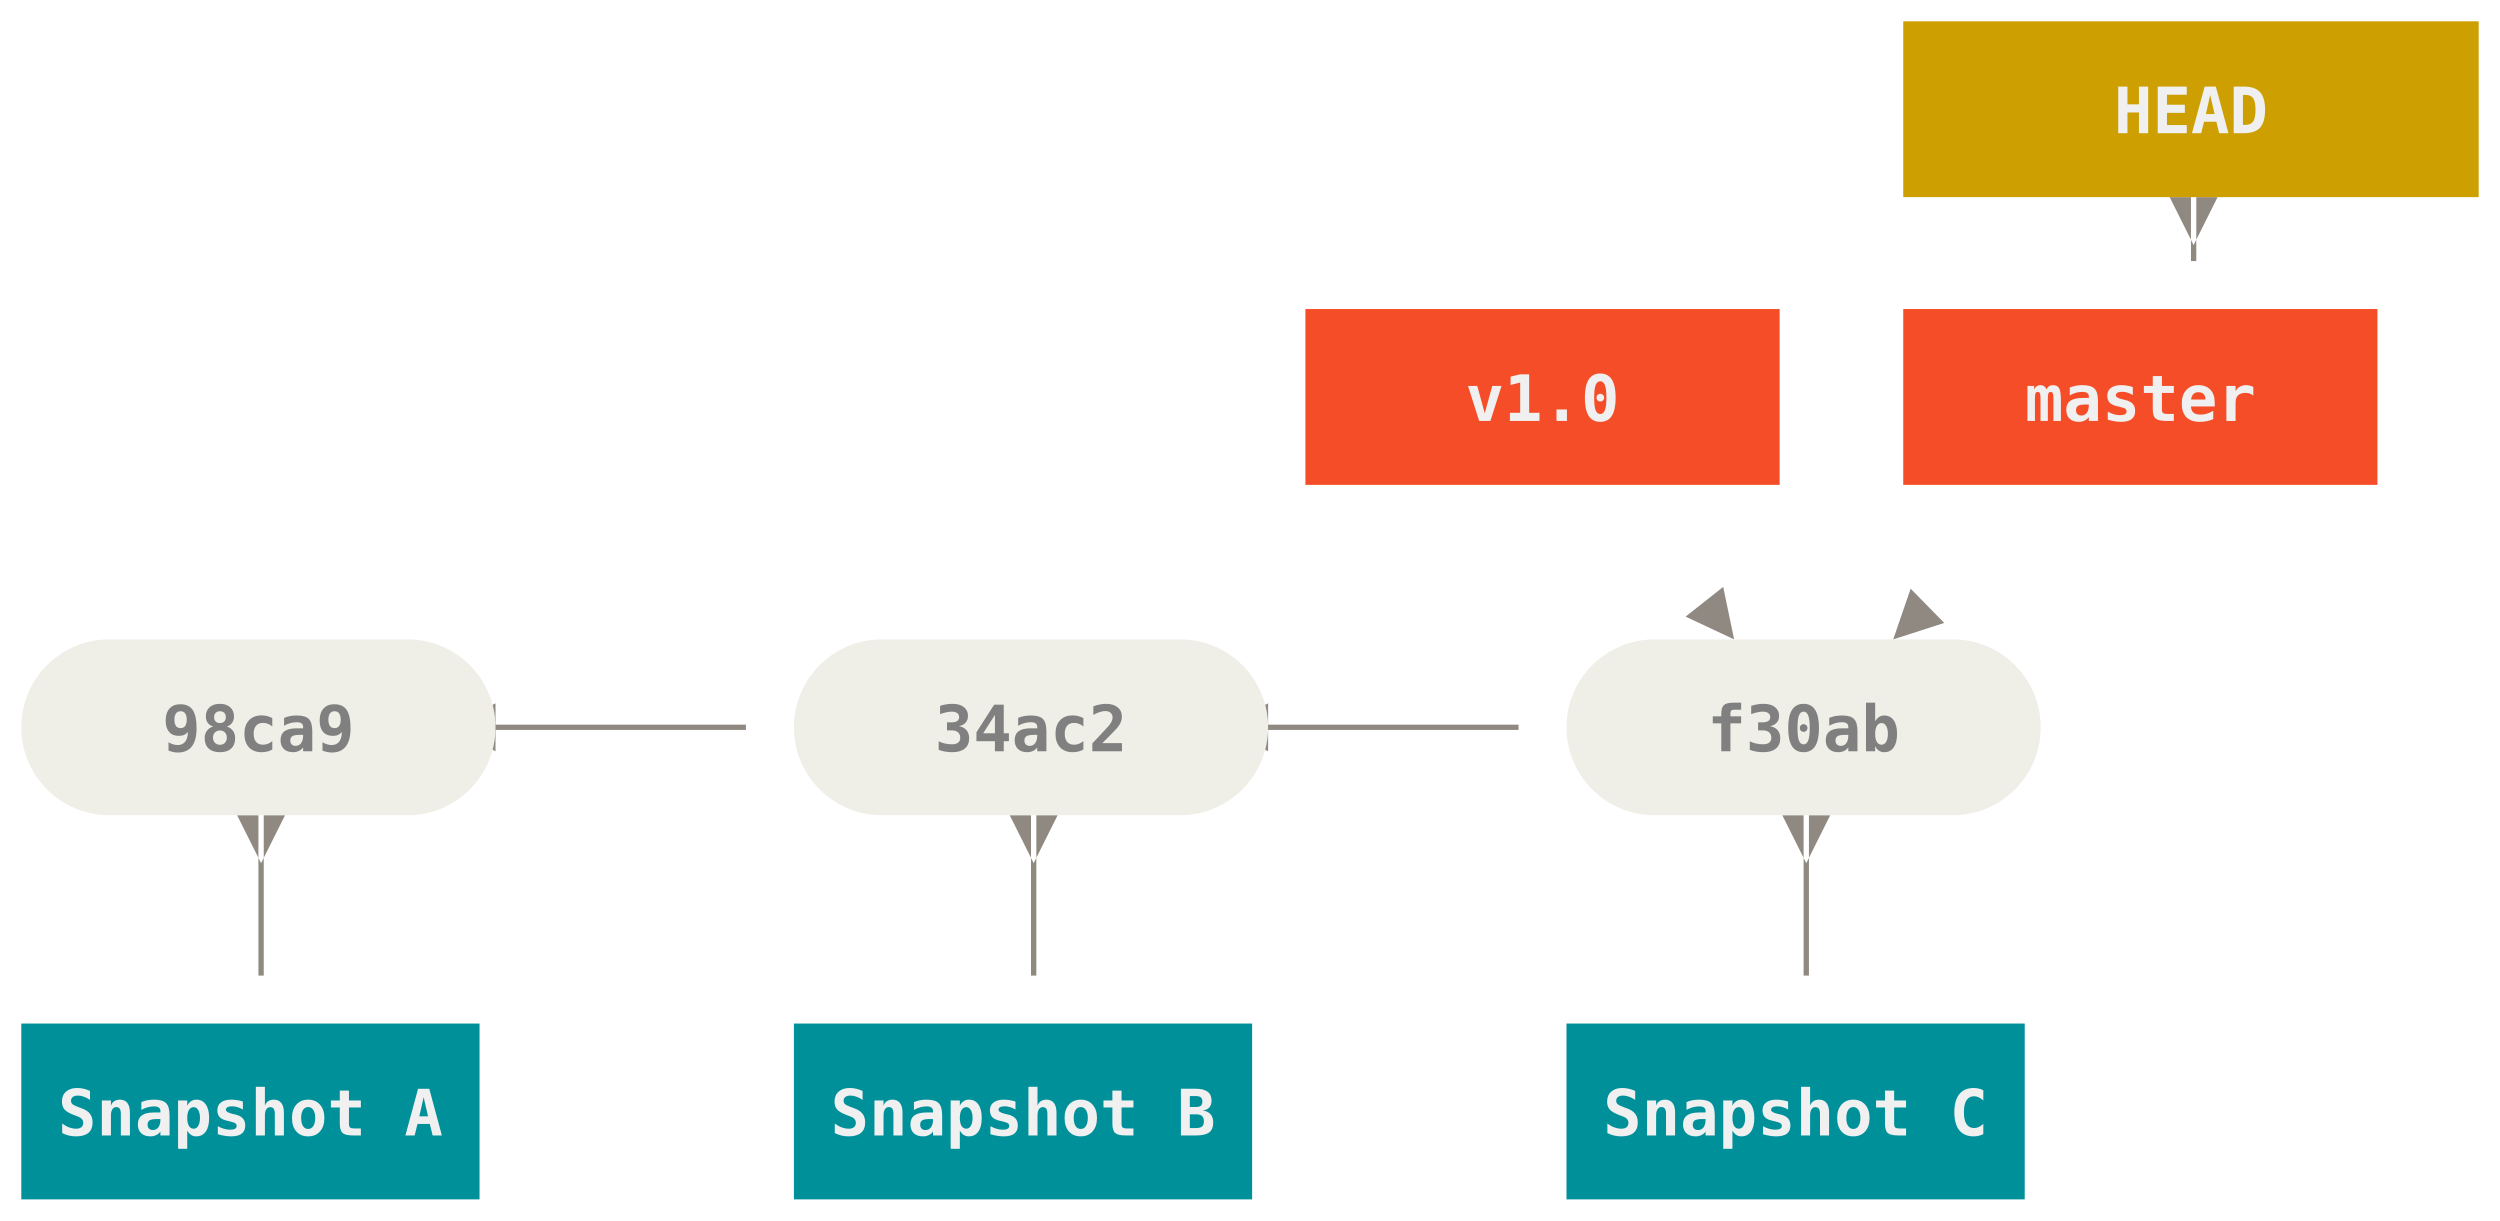
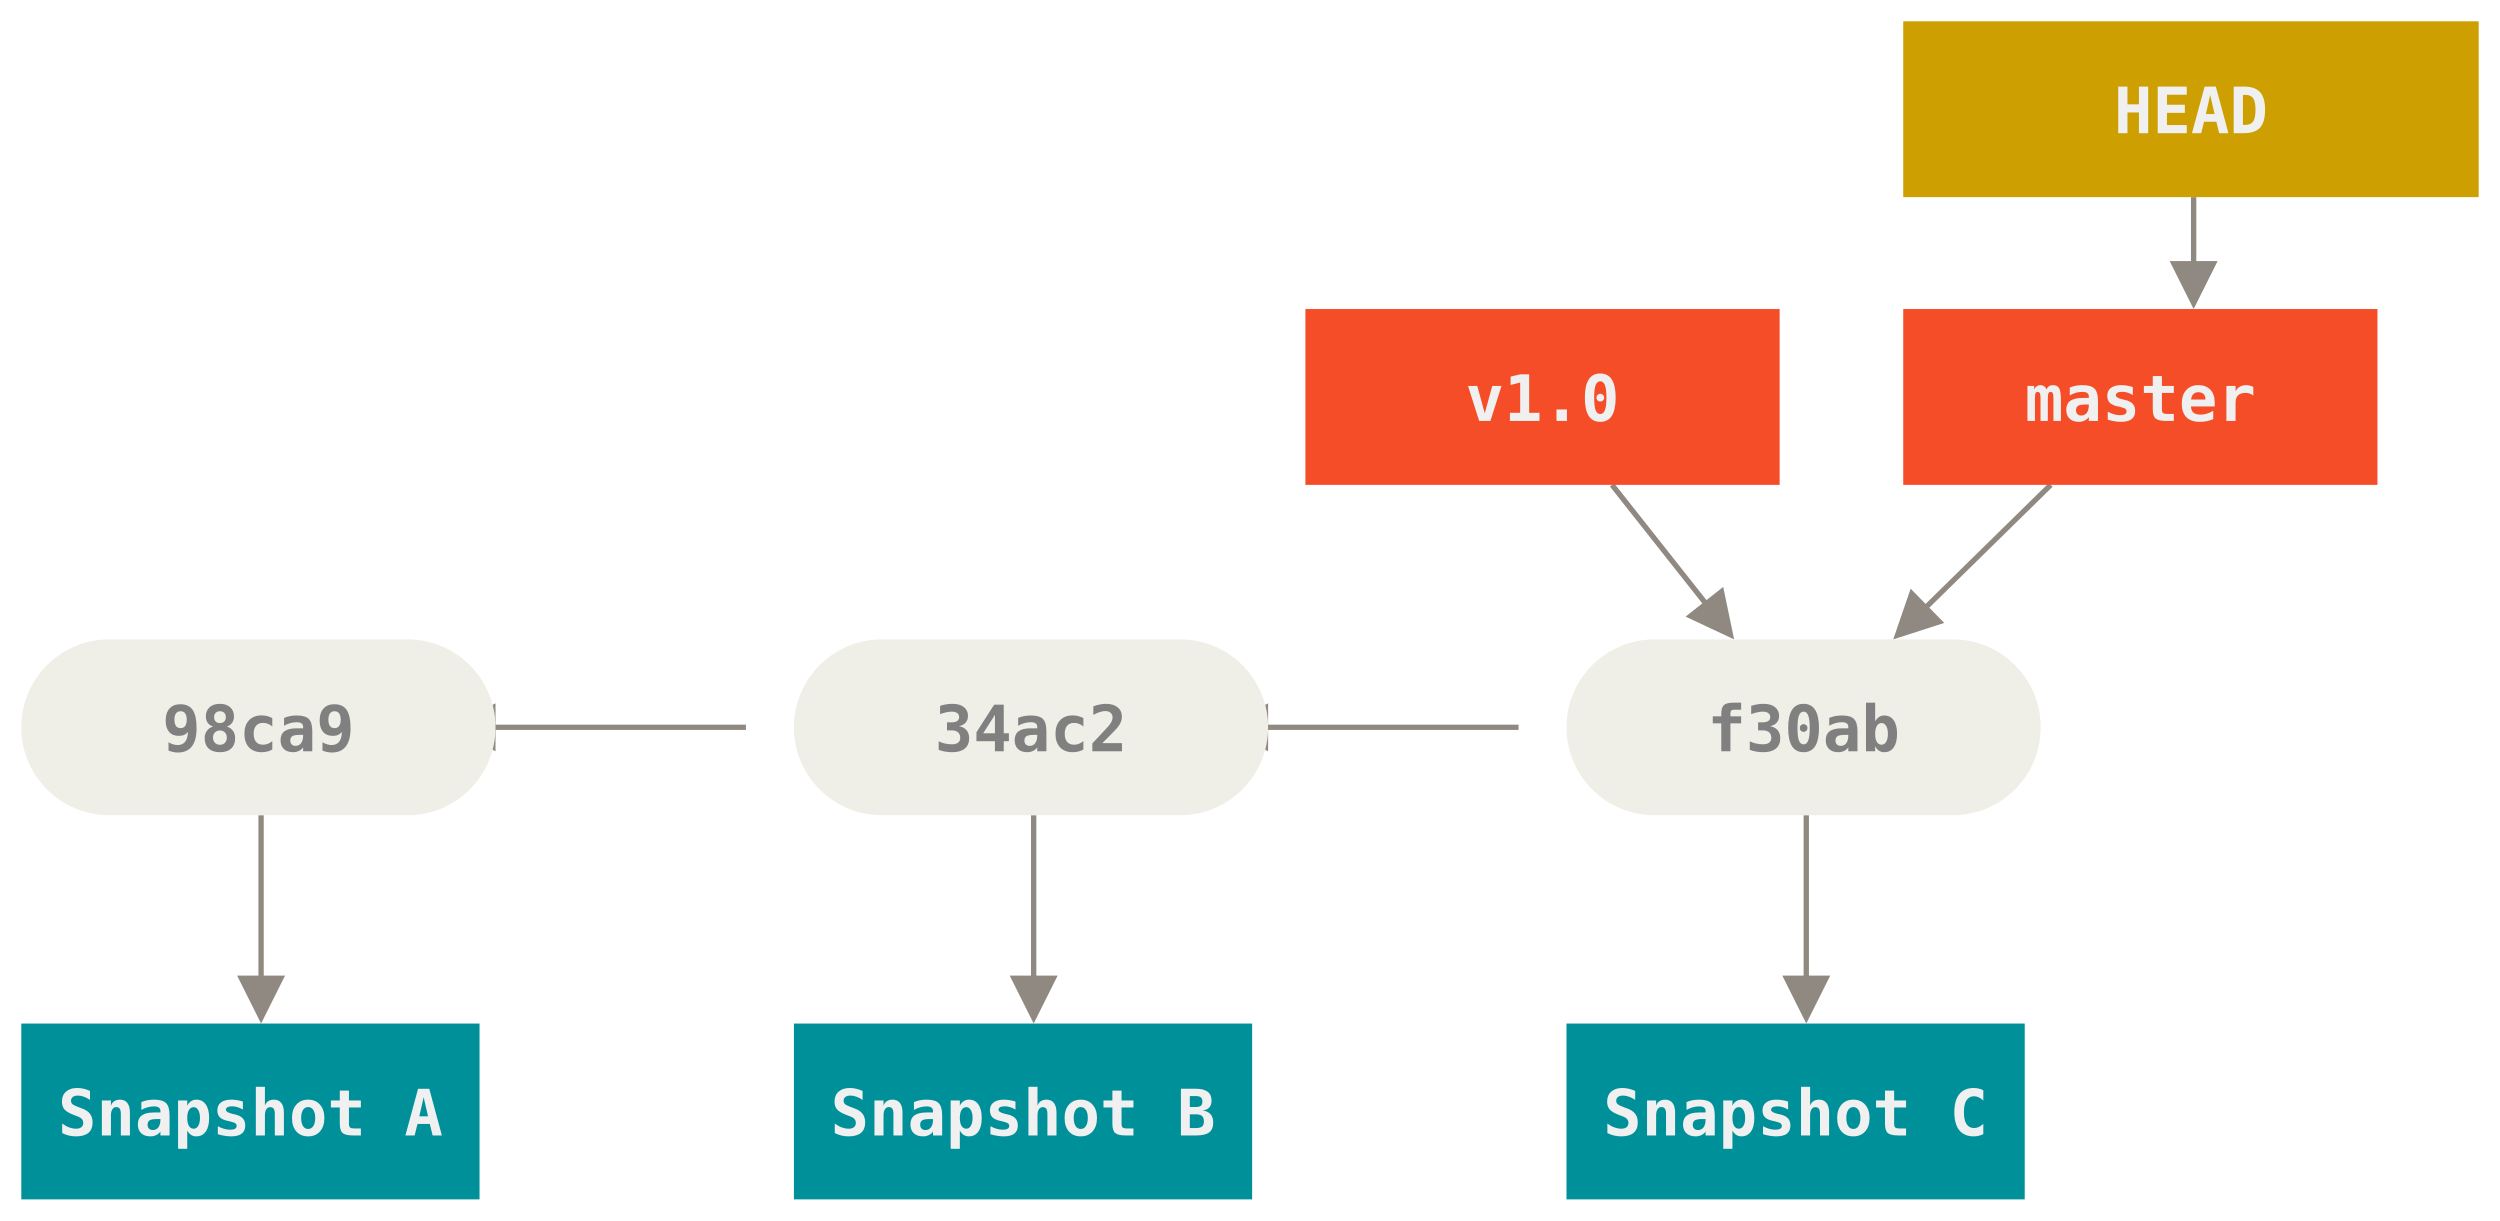
<svg xmlns="http://www.w3.org/2000/svg" version="1.1" width="938.4" height="458.2" viewBox="0 0 469.2 229.1">
  <path d="m93 136h47v1h-47v4l-9-4.5 9-4.5z" fill="#8f8981" />
  <path d="m238 136h47v1h-47v4l-9-4.5 9-4.5z" fill="#8f8981" />
-   <path d="m338.5 153v30.1h1v-30.1h4l-4.5 9-4.5-9z" fill="#8f8981" />
-   <path d="m193.5 153v30.1h1v-30.1h4l-4.5 9-4.5-9z" fill="#8f8981" />
-   <path d="m48.5 153v30.1h1v-30.1h4l-4.5 9-4.5-9z" fill="#8f8981" />
-   <path d="M384.881 91 L361.744 113.697 L358.593 110.485 L355.319 120 L364.895 116.91 L361.744 113.697 Z" fill="#8f8981" />
-   <path d="M302.54 91 L319.879 112.939 L316.349 115.729 L325.46 120 L323.41 110.149 L319.879 112.939 Z" fill="#8f8981" />
-   <path d="m411.2 37v12h1v-12h4l-4.5 9-4.5-9z" fill="#8f8981" />
+   <path d="m338.5 183.1v-30.1h1v30.1h4l-4.5 9-4.5-9h4z" fill="#8f8981" />
+   <path d="m193.5 183.1v-30.1h1v30.1h4l-4.5 9-4.5-9h4z" fill="#8f8981" />
+   <path d="m48.5 183.1v-30.1h1v30.1h4l-4.5 9-4.5-9h4z" fill="#8f8981" />
+   <path d="M384.53 90.643 L361.394 113.34 L358.593 110.485 L355.319 120 L364.895 116.91 L362.094 114.054 L385.231 91.357 Z" fill="#8f8981" />
+   <path d="M302.148 91.31 L319.487 113.249 L316.349 115.729 L325.46 120 L323.41 110.149 L320.271 112.629 L302.933 90.69 Z" fill="#8f8981" />
+   <path d="m411.2 49v-12h1v12h4l-4.5 9-4.5-9h4z" fill="#8f8981" />
  <g>
    <rect x="294" y="192.1" width="86" height="33" fill="#00909a" />
    <text font-size="12px" font-weight="700" font-family="'JetBrains Mono', 'Source Code Pro', monospace" text-anchor="middle">
      <tspan x="337" y="213.1" fill="#f0f0f0">Snapshot C</tspan>
    </text>
  </g>
  <g>
    <rect x="149" y="192.1" width="86" height="33" fill="#00909a" />
    <text font-size="12px" font-weight="700" font-family="'JetBrains Mono', 'Source Code Pro', monospace" text-anchor="middle">
      <tspan x="192" y="213.1" fill="#f0f0f0">Snapshot B</tspan>
    </text>
  </g>
  <g>
    <rect x="4" y="192.1" width="86" height="33" fill="#00909a" />
    <text font-size="12px" font-weight="700" font-family="'JetBrains Mono', 'Source Code Pro', monospace" text-anchor="middle">
      <tspan x="47" y="213.1" fill="#f0f0f0">Snapshot A</tspan>
    </text>
  </g>
  <g>
    <rect x="294" y="120" width="89" height="33" rx="16.5" ry="16.5" fill="#efefe7" />
    <text font-size="12px" font-weight="700" font-family="'JetBrains Mono', 'Source Code Pro', monospace" text-anchor="middle">
      <tspan x="338.5" y="141" fill="gray">f30ab</tspan>
    </text>
  </g>
  <g>
    <rect x="149" y="120" width="89" height="33" rx="16.5" ry="16.5" fill="#efefe7" />
    <text font-size="12px" font-weight="700" font-family="'JetBrains Mono', 'Source Code Pro', monospace" text-anchor="middle">
      <tspan x="193.5" y="141" fill="gray">34ac2</tspan>
    </text>
  </g>
  <g>
    <rect x="4" y="120" width="89" height="33" rx="16.5" ry="16.5" fill="#efefe7" />
    <text font-size="12px" font-weight="700" font-family="'JetBrains Mono', 'Source Code Pro', monospace" text-anchor="middle">
      <tspan x="48.5" y="141" fill="gray">98ca9</tspan>
    </text>
  </g>
  <g>
    <rect x="357.2" y="58" width="89" height="33" fill="#f44d27" />
    <text font-size="12px" font-weight="700" font-family="'JetBrains Mono', 'Source Code Pro', monospace" text-anchor="middle">
      <tspan x="401.7" y="79" fill="#f0f0f0">master</tspan>
    </text>
  </g>
  <g>
    <rect x="357.2" y="4" width="108" height="33" fill="#cd9f00" />
    <text font-size="12px" font-weight="700" font-family="'JetBrains Mono', 'Source Code Pro', monospace" text-anchor="middle">
      <tspan x="411.2" y="25" fill="#f0f0f0">HEAD</tspan>
    </text>
  </g>
  <g>
    <rect x="245" y="58" width="89" height="33" fill="#f44d27" />
    <text font-size="12px" font-weight="700" font-family="'JetBrains Mono', 'Source Code Pro', monospace" text-anchor="middle">
      <tspan x="289.5" y="79" fill="#f0f0f0">v1.0</tspan>
    </text>
  </g>
</svg>
